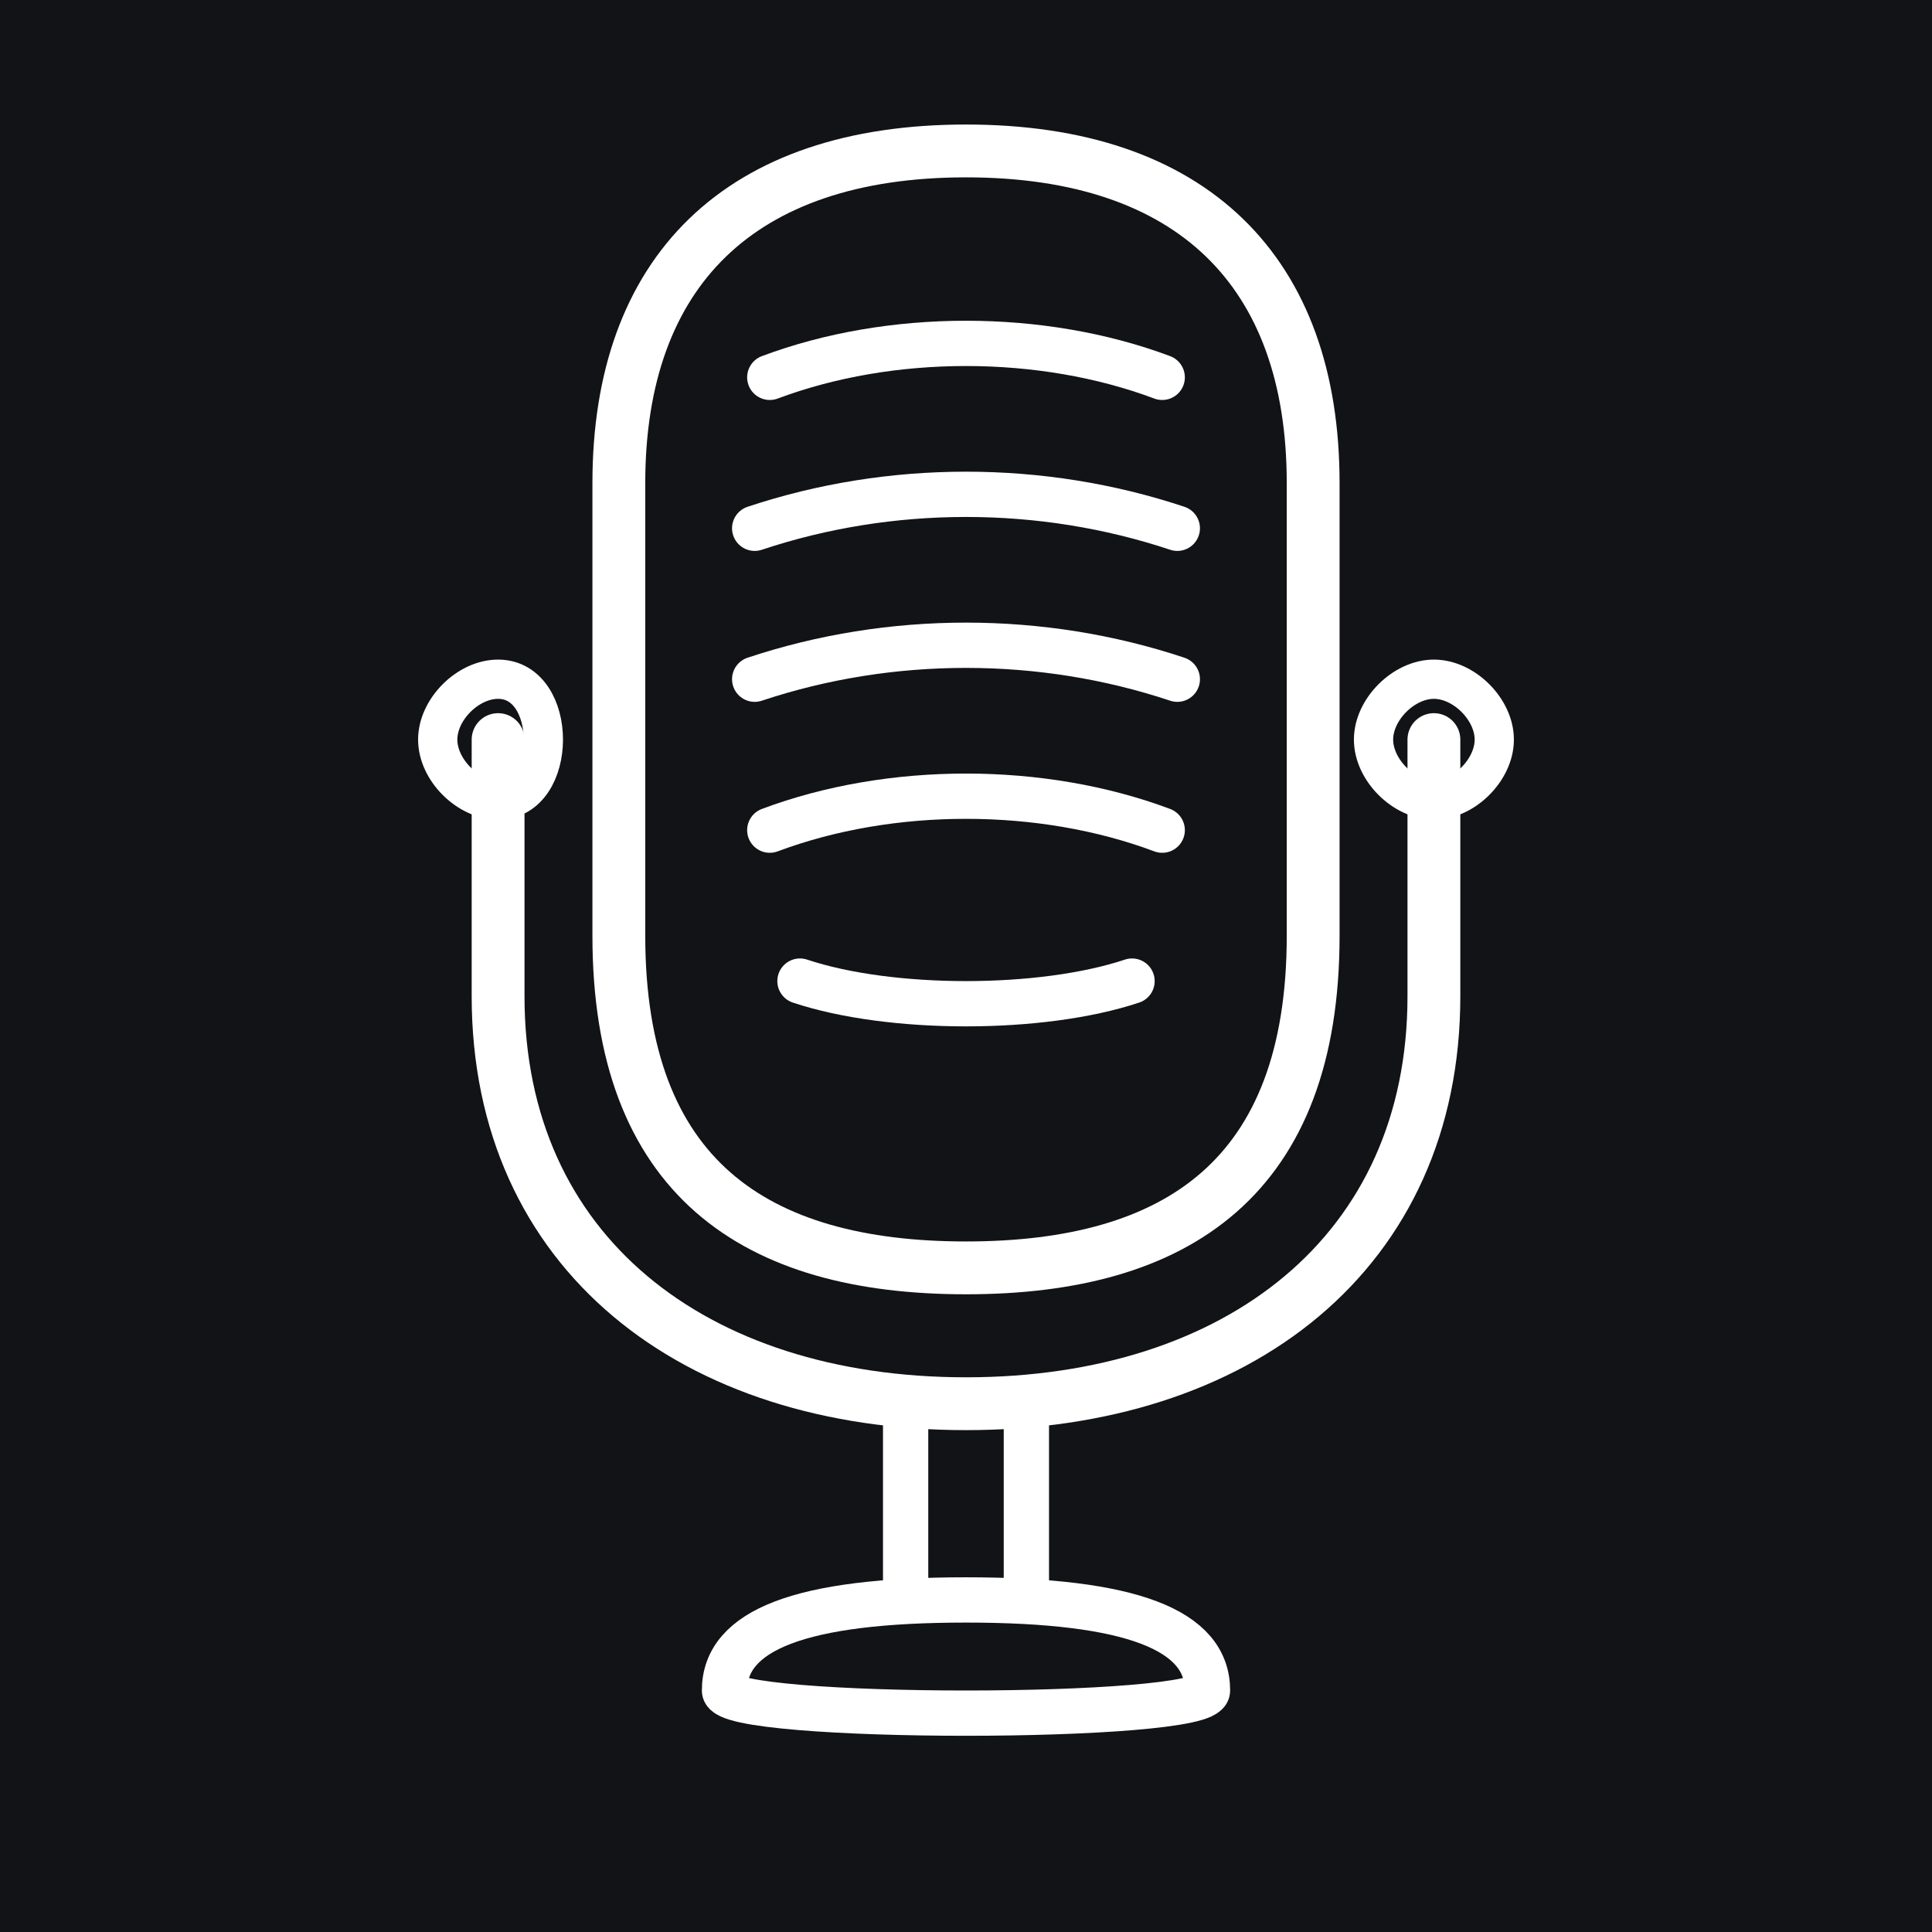
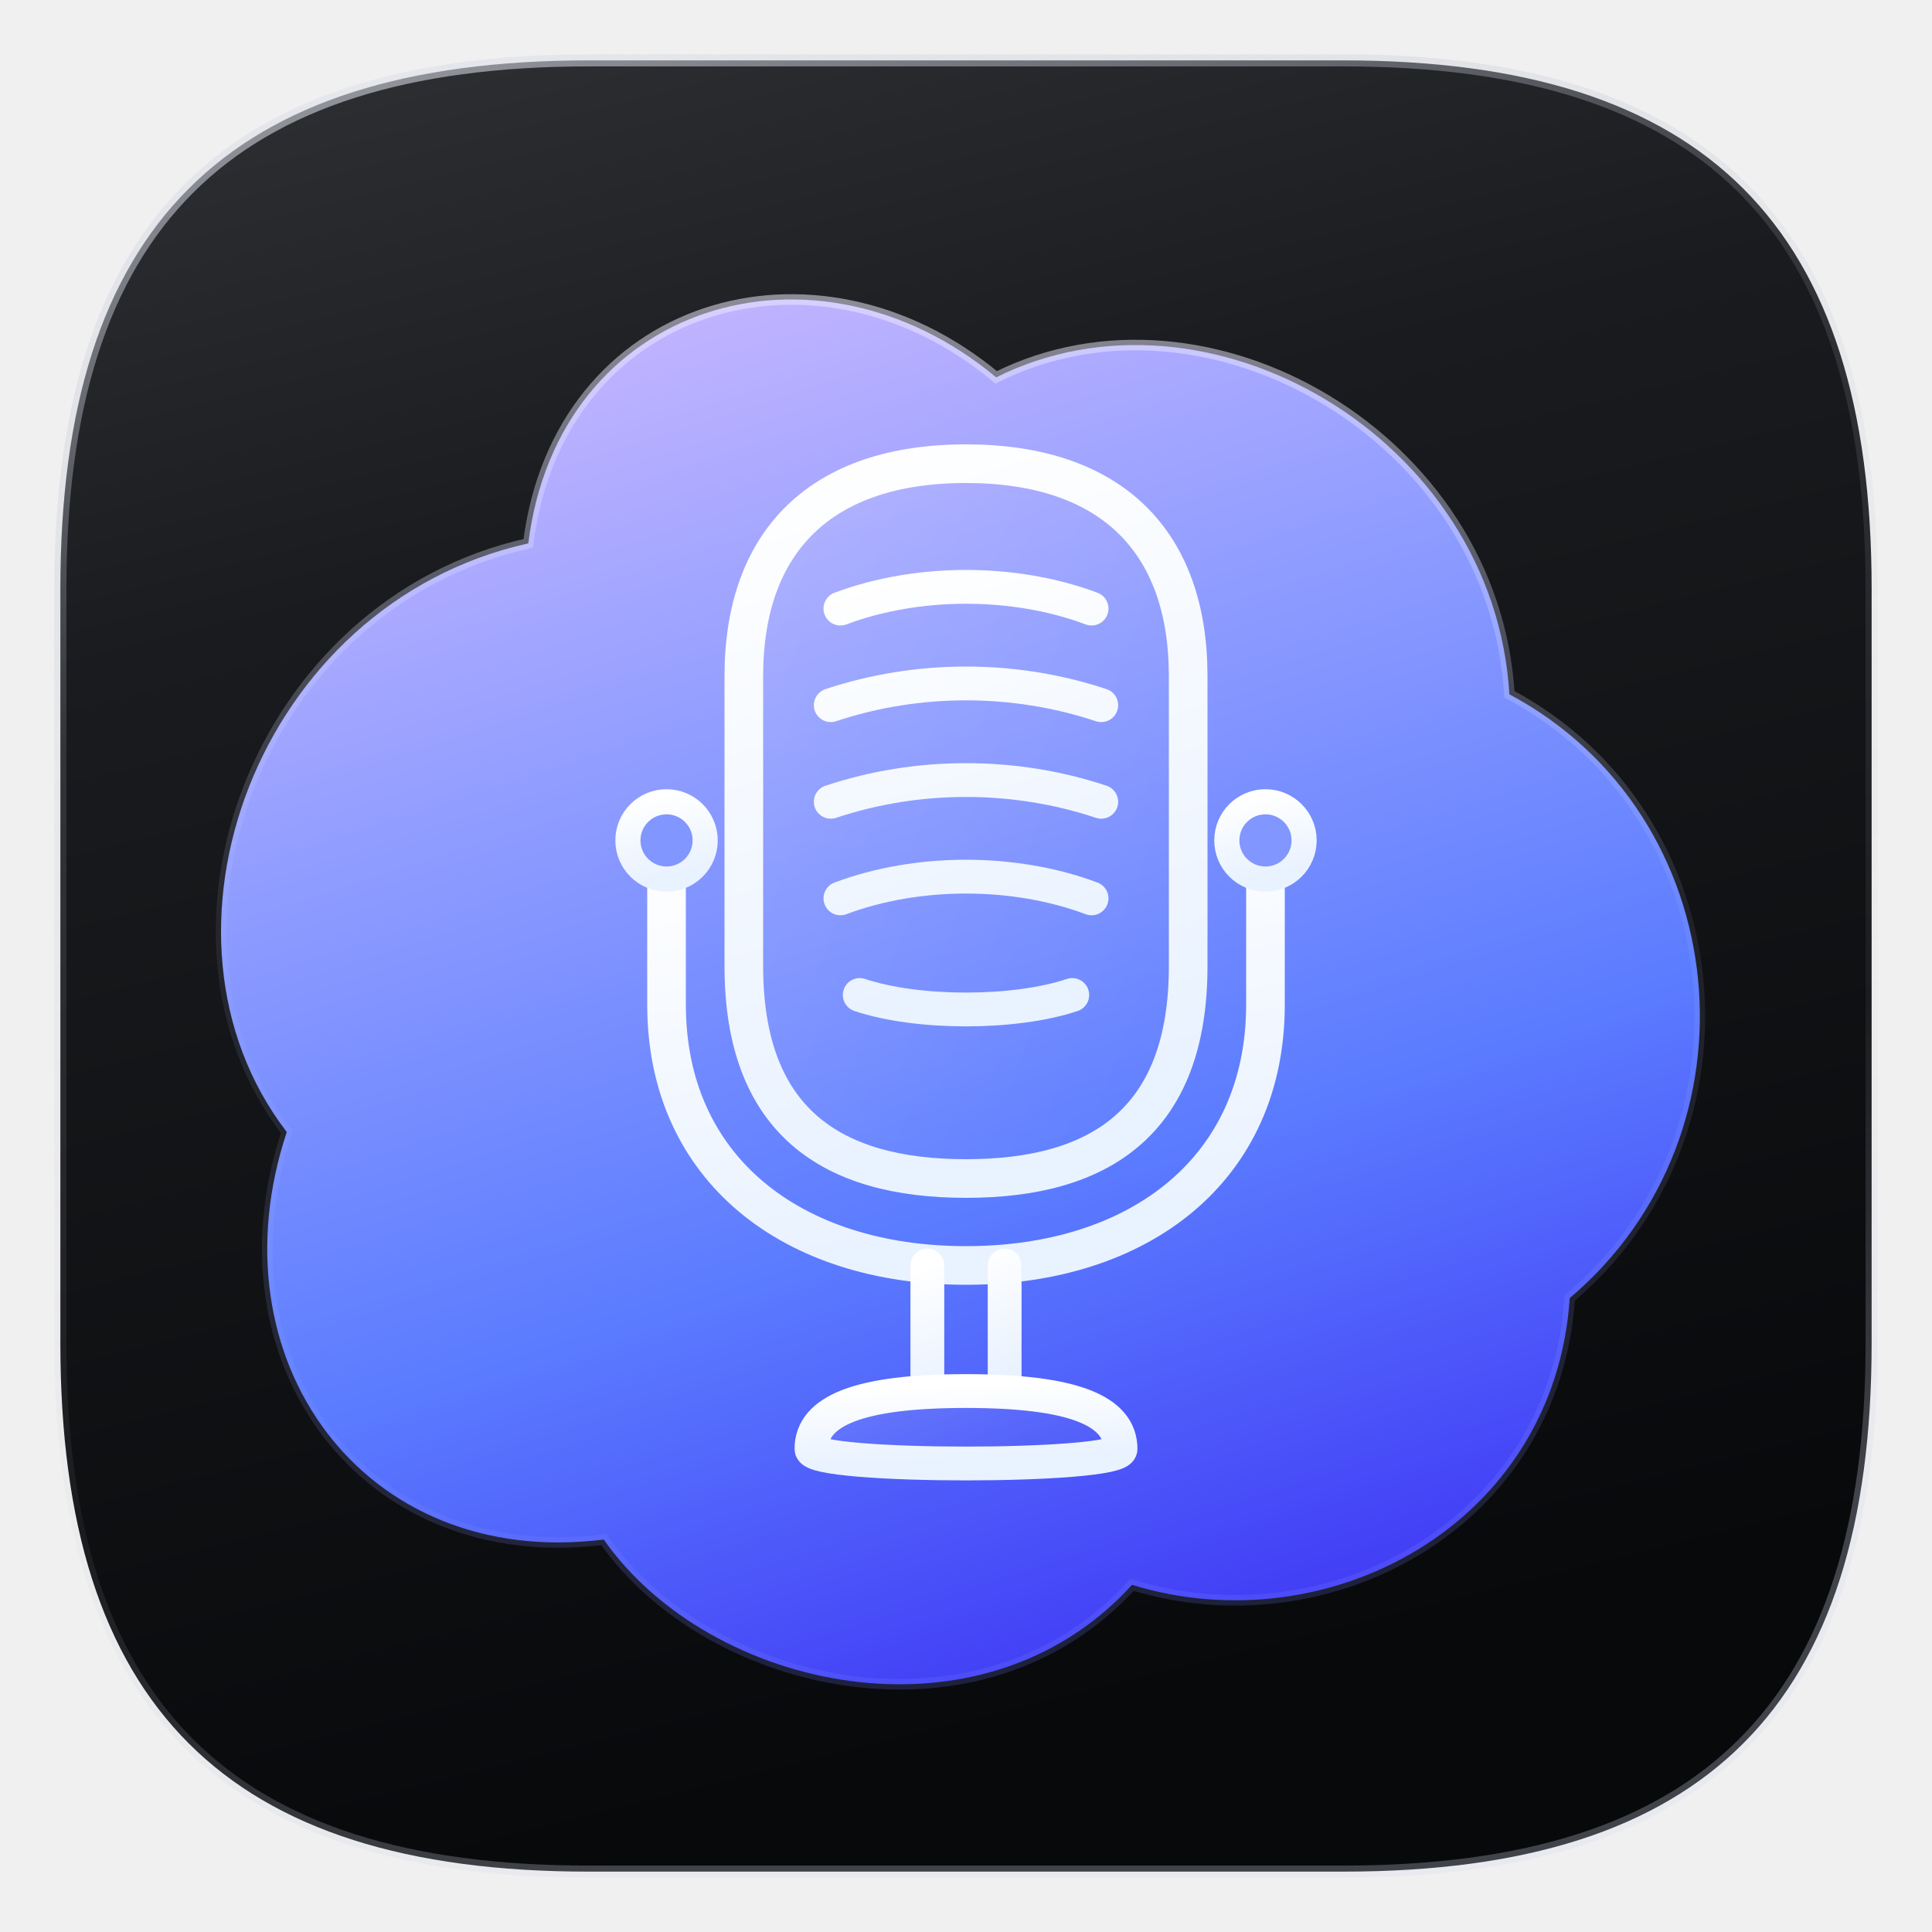
- <svg xmlns="http://www.w3.org/2000/svg" width="128" height="128" viewBox="0 0 128 128">
-   <rect width="128" height="128" fill="#121316" />
-   <g transform="translate(16 0)">
-     <g fill="none" stroke="#ffffff" stroke-linecap="round" stroke-linejoin="round">
-       <path d="M25 32C25 18 33 10 48 10C63 10 71 18 71 32V62C71 78 62 84 48 84C34 84 25 78 25 62Z" stroke-width="3.5" />
-       <path d="M35 25C43 22 53 22 61 25M34 35C43 32 53 32 62 35M34 45C43 42 53 42 62 45M35 55C43 52 53 52 61 55" stroke-width="3.0" />
-       <path d="M37 65C43 67 53 67 59 65" stroke-width="3.0" />
-       <path d="M17 49V66C17 83 30 93 48 93C66 93 79 83 79 66V49" stroke-width="3.5" />
-       <path d="M20 49C20 51 19 53 17 53C15 53 13 51 13 49C13 47 15 45 17 45C19 45 20 47 20 49Z" stroke-width="2.6" />
-       <path d="M83 49C83 51 81 53 79 53C77 53 75 51 75 49C75 47 77 45 79 45C81 45 83 47 83 49Z" stroke-width="2.6" />
-       <path d="M44 93V106M52 93V106" stroke-width="3.0" />
-       <path d="M32 112C32 108 37 106 48 106C59 106 64 108 64 112C64 114 32 114 32 112Z" stroke-width="3.0" />
+ <svg xmlns="http://www.w3.org/2000/svg" width="512" height="512" viewBox="0 0 128 128">
+   <defs>
+     <linearGradient id="surface" x1="0" y1="0" x2="0.25" y2="1">
+       <stop stop-color="#303135" />
+       <stop offset="0.32" stop-color="#1a1b1e" />
+       <stop offset="1" stop-color="#08090b" />
+     </linearGradient>
+     <linearGradient id="rim" x1="0" y1="0" x2="0.3" y2="1">
+       <stop stop-color="#e5e7ef" stop-opacity="0.65" />
+       <stop offset="0.35" stop-color="#b5bccb" stop-opacity="0.16" />
+       <stop offset="0.75" stop-color="#b5bccb" stop-opacity="0.07" />
+       <stop offset="1" stop-color="#d4dbeb" stop-opacity="0.28" />
+     </linearGradient>
+     <linearGradient id="cloud" x1="0.3" y1="0" x2="0.65" y2="1">
+       <stop stop-color="#c2b4ff" />
+       <stop offset="0.28" stop-color="#929eff" />
+       <stop offset="0.65" stop-color="#5b7cff" />
+       <stop offset="1" stop-color="#4039f5" />
+     </linearGradient>
+     <linearGradient id="cloud-rim" x2="0" y2="1">
+       <stop stop-color="#eeebff" stop-opacity="0.52" />
+       <stop offset="0.45" stop-color="#c1ceff" stop-opacity="0.08" />
+       <stop offset="1" stop-color="#727dff" stop-opacity="0.2" />
+     </linearGradient>
+     <linearGradient id="metal" x2="0.2" y2="1">
+       <stop stop-color="#ffffff" />
+       <stop offset="1" stop-color="#e9f2ff" />
+     </linearGradient>
+     <linearGradient id="housing" x2="1" y2="0.6">
+       <stop stop-color="#ffffff" stop-opacity="0.12" />
+       <stop offset="1" stop-color="#ffffff" stop-opacity="0.02" />
+     </linearGradient>
+   </defs>
+   <path id="tile" d="M39 4H89C113 4 124 15 124 39V89C124 113 113 124 89 124H39C15 124 4 113 4 89V39C4 15 15 4 39 4Z" fill="url(#surface)" stroke="url(#rim)" stroke-width="0.8" />
+   <path id="cloud-shape" d="M35 36C37 20 54 15 66 25C80 18 99 29 100 46C115 54 117 75 104 86C103 101 88 109 75 105C65 116 47 112 40 102C24 104 14 90 19 75C9 62 17 40 35 36Z" fill="url(#cloud)" stroke="url(#cloud-rim)" stroke-width="0.7" />
+   <g id="microphone" transform="translate(33.28 24.32) scale(0.64)" stroke-linecap="round" stroke-linejoin="round">
+     <g fill="none" stroke="url(#metal)">
+       <path d="M25 32C25 18 33 10 48 10C63 10 71 18 71 32V62C71 78 62 84 48 84C34 84 25 78 25 62Z" fill="url(#housing)" stroke-width="4" />
+       <path id="grille" d="M35 25C43 22 53 22 61 25M34 35C43 32 53 32 62 35M34 45C43 42 53 42 62 45M35 55C43 52 53 52 61 55M37 65C43 67 53 67 59 65" stroke-width="3.5" />
+       <path d="M17 49V66C17 83 30 93 48 93C66 93 79 83 79 66V49" stroke-width="4" />
+       <g id="screws" stroke-width="2.6" fill="#8296ff">
+         <circle cx="17" cy="49" r="4" />
+         <circle cx="79" cy="49" r="4" />
+       </g>
+       <path id="stem" d="M44 93V106M52 93V106" stroke-width="3.5" />
+       <path d="M32 112C32 108 37 106 48 106C59 106 64 108 64 112C64 114 32 114 32 112Z" fill="url(#housing)" stroke-width="3.5" />
    </g>
  </g>
</svg>
